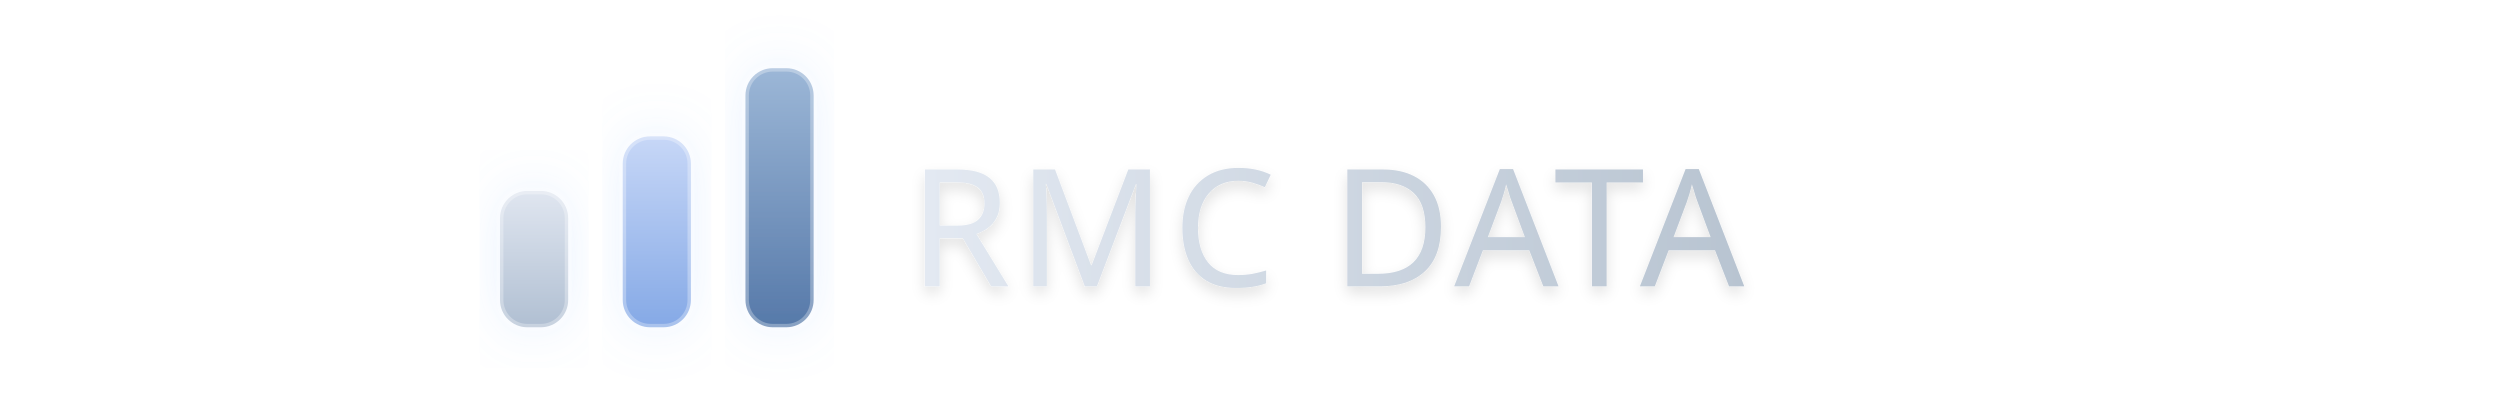
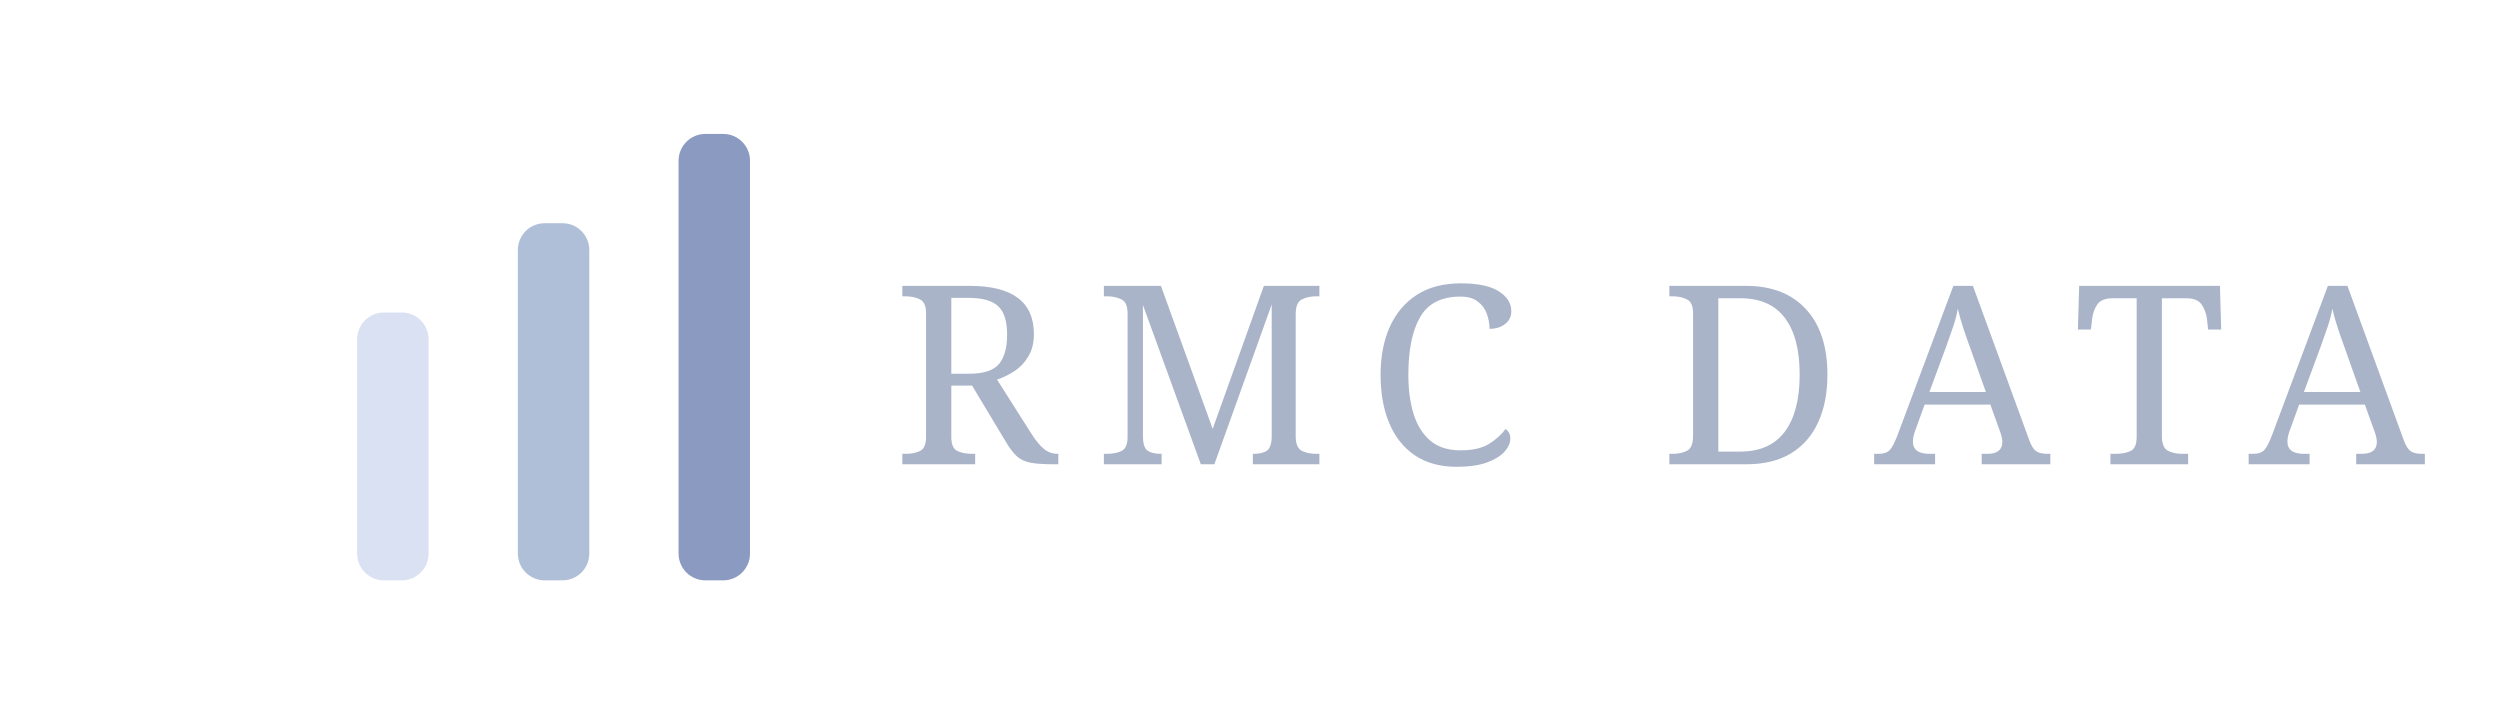
- <svg xmlns="http://www.w3.org/2000/svg" width="440" height="72" viewBox="0 0 260 60" fill="none">
-   <defs>
-     <linearGradient id="bar1" x1="0" y1="0" x2="0" y2="1">
-       <stop offset="0%" stop-color="#E0E6F0" />
-       <stop offset="100%" stop-color="#B0BFD2" />
-     </linearGradient>
-     <linearGradient id="bar2" x1="0" y1="0" x2="0" y2="1">
-       <stop offset="0%" stop-color="#C7D7F7" />
-       <stop offset="100%" stop-color="#85A9E6" />
-     </linearGradient>
-     <linearGradient id="bar3" x1="0" y1="0" x2="0" y2="1">
-       <stop offset="0%" stop-color="#9CB7D7" />
-       <stop offset="100%" stop-color="#5679A9" />
-     </linearGradient>
-     <filter id="shadow" x="-15%" y="-15%" width="130%" height="130%">
-       <feDropShadow dx="0" dy="1.5" stdDeviation="1.5" flood-color="#000" flood-opacity="0.07" />
-     </filter>
-     <filter id="glow" x="-30%" y="-30%" width="160%" height="160%">
-       <feDropShadow dx="0" dy="0" stdDeviation="4" flood-color="#7FB3FF" flood-opacity="0.18" />
-     </filter>
-     <linearGradient id="textGrad" x1="0" y1="0" x2="1" y2="0">
-       <stop offset="0%" stop-color="#E3E9F2" />
-       <stop offset="100%" stop-color="#B8C4D1" />
-     </linearGradient>
-   </defs>
-   <rect x="20" y="28" width="10" height="20" rx="4" fill="url(#bar1)" filter="url(#glow)" />
-   <rect x="20" y="28" width="10" height="20" rx="4" fill="none" stroke="rgba(255,255,255,0.3)" stroke-width="1" />
-   <rect x="38" y="20" width="10" height="28" rx="4" fill="url(#bar2)" filter="url(#glow)" />
-   <rect x="38" y="20" width="10" height="28" rx="4" fill="none" stroke="rgba(255,255,255,0.3)" stroke-width="1" />
-   <rect x="56" y="10" width="10" height="38" rx="4" fill="url(#bar3)" filter="url(#glow)" />
-   <rect x="56" y="10" width="10" height="38" rx="4" fill="none" stroke="rgba(255,255,255,0.3)" stroke-width="1" />
-   <text x="80" y="42" fill="url(#textGrad)" font-family="'Poppins', sans-serif" font-size="24" font-weight="500" letter-spacing="0.04em" style="text-transform: uppercase; filter: drop-shadow(0 1px 1px rgba(0,0,0,0.12));">
+ <svg xmlns="http://www.w3.org/2000/svg" width="280" height="80" viewBox="0 0 280 80" fill="none">
+   <rect x="40" y="35" width="8" height="30" fill="#D9E1F2" rx="3" />
+   <rect x="58" y="25" width="8" height="40" fill="#B0BFD8" rx="3" />
+   <rect x="76" y="15" width="8" height="50" fill="#8B9AC0" rx="3" />
+   <text x="100" y="52" fill="#A9B4C8" font-family="'Georgia', serif" font-size="28" font-weight="300" letter-spacing="0.15em" style="text-transform: uppercase;">
    RMC DATA
  </text>
</svg>
